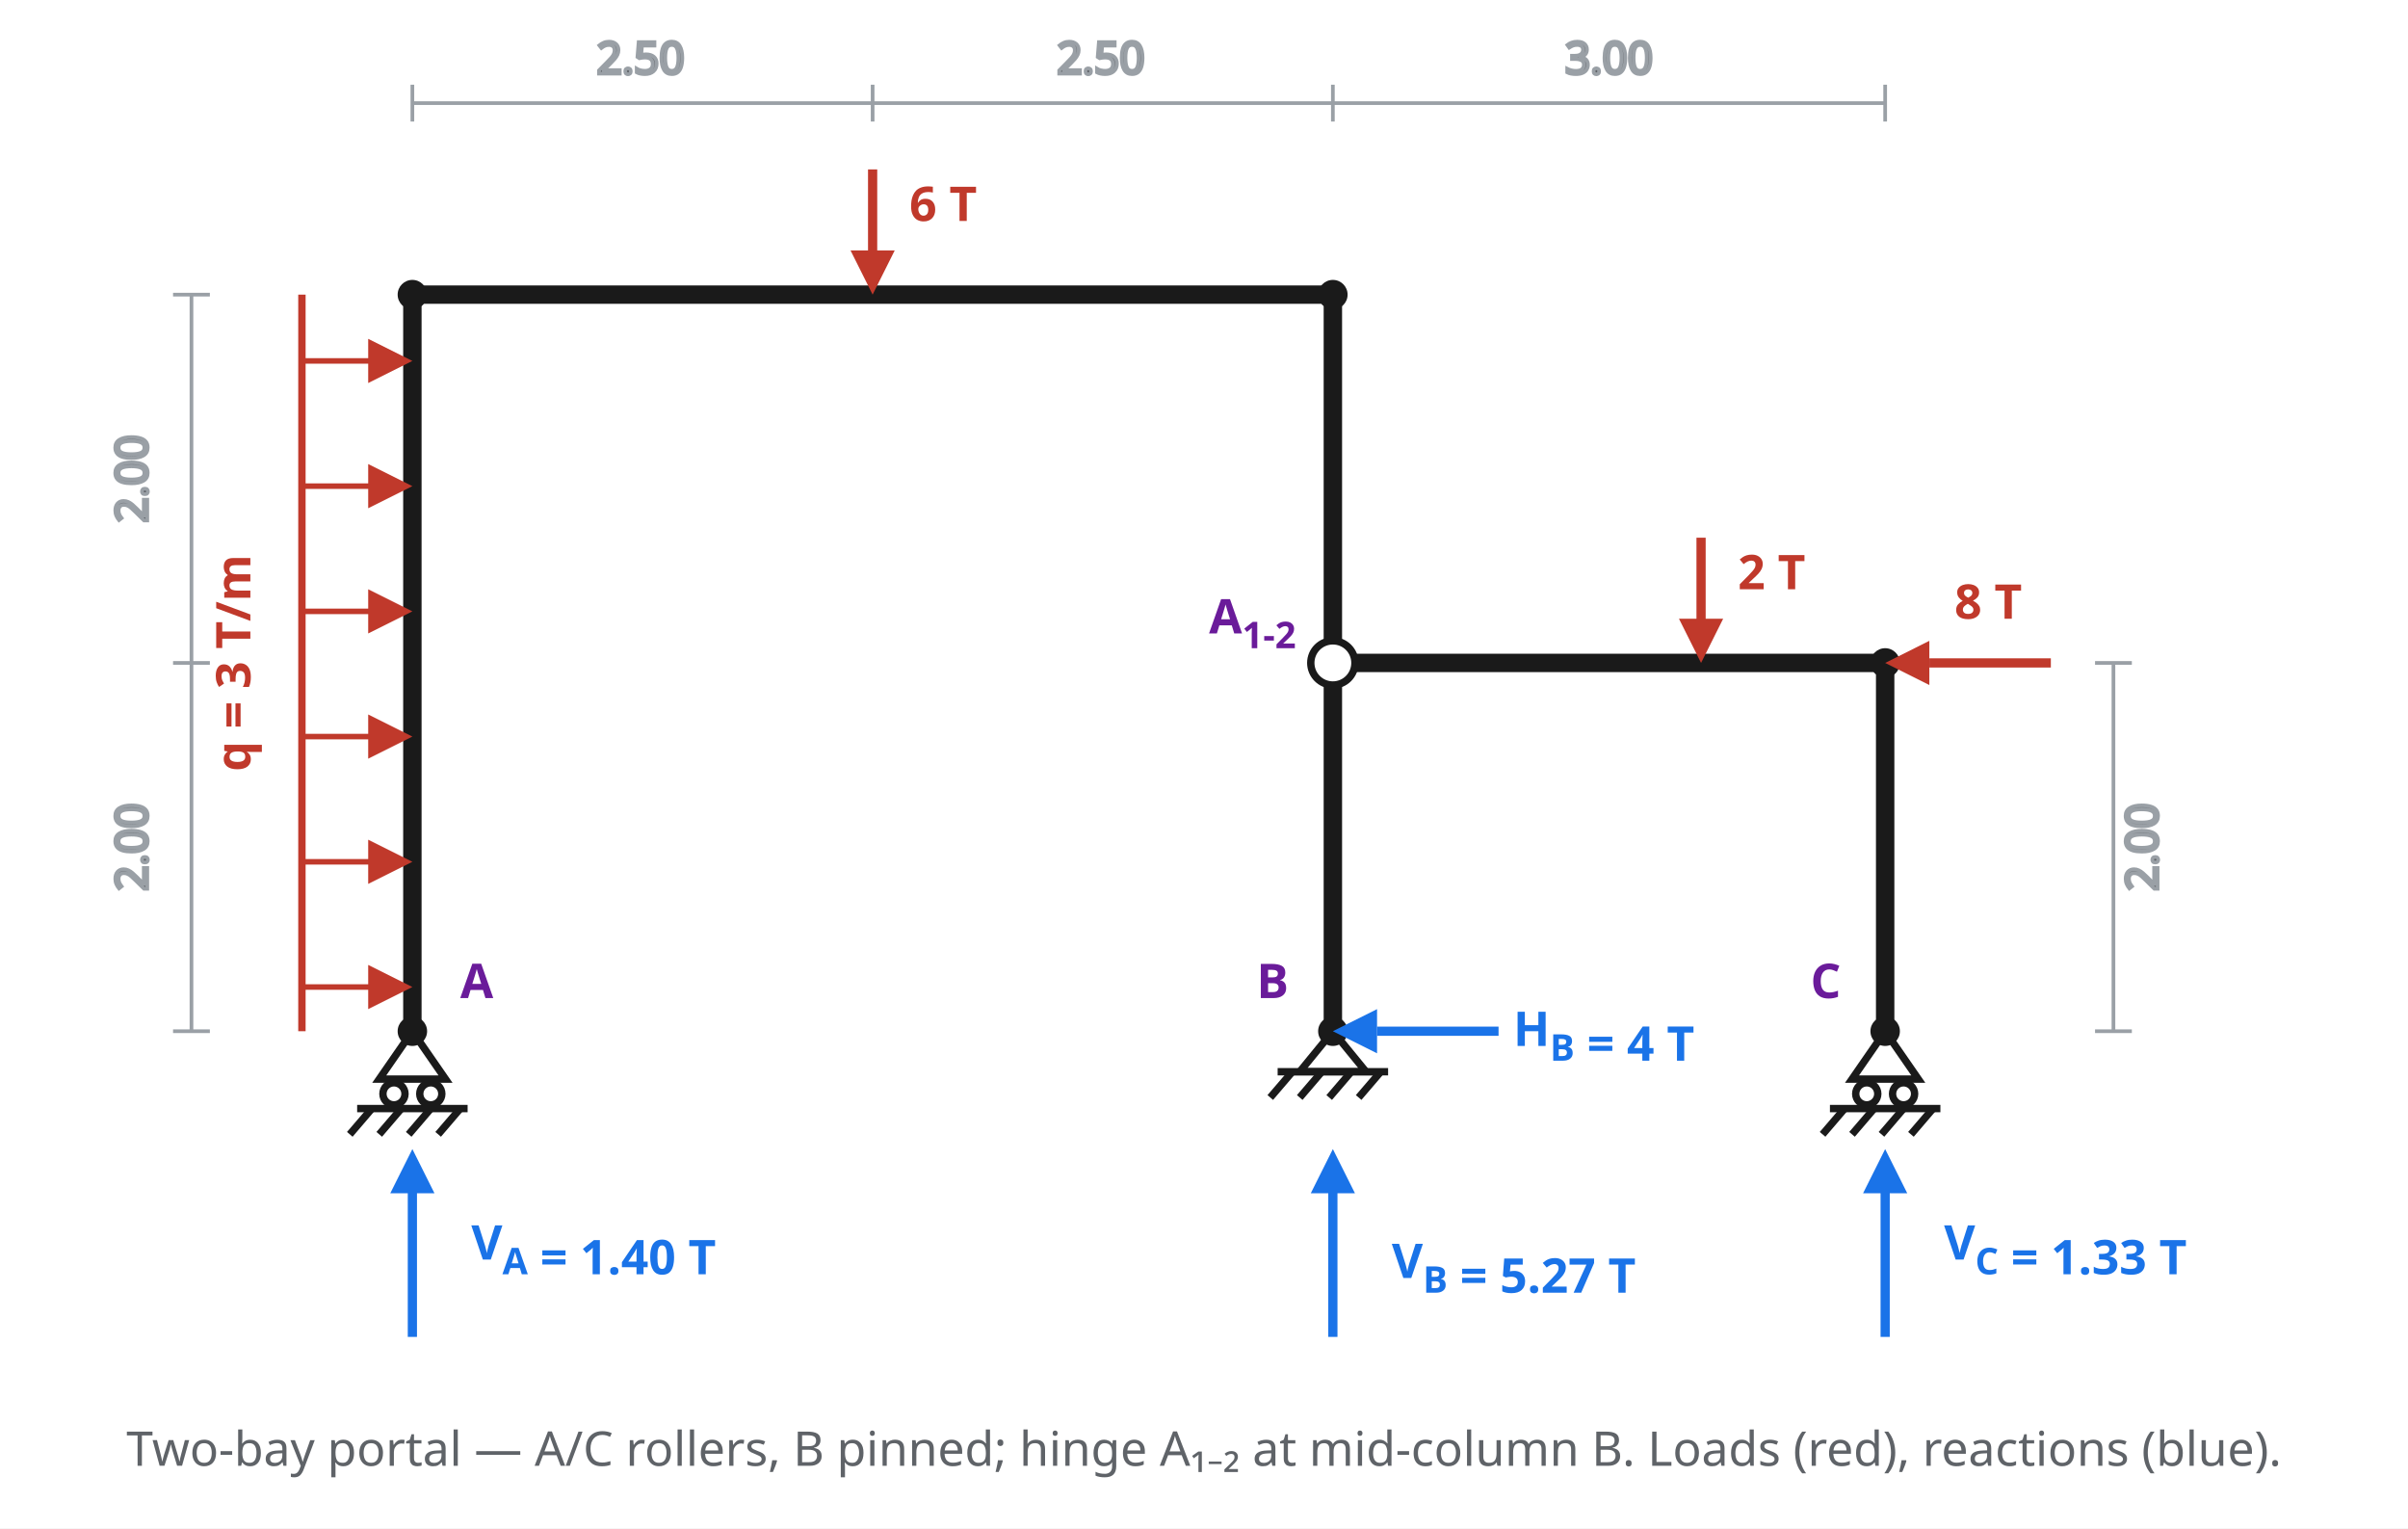
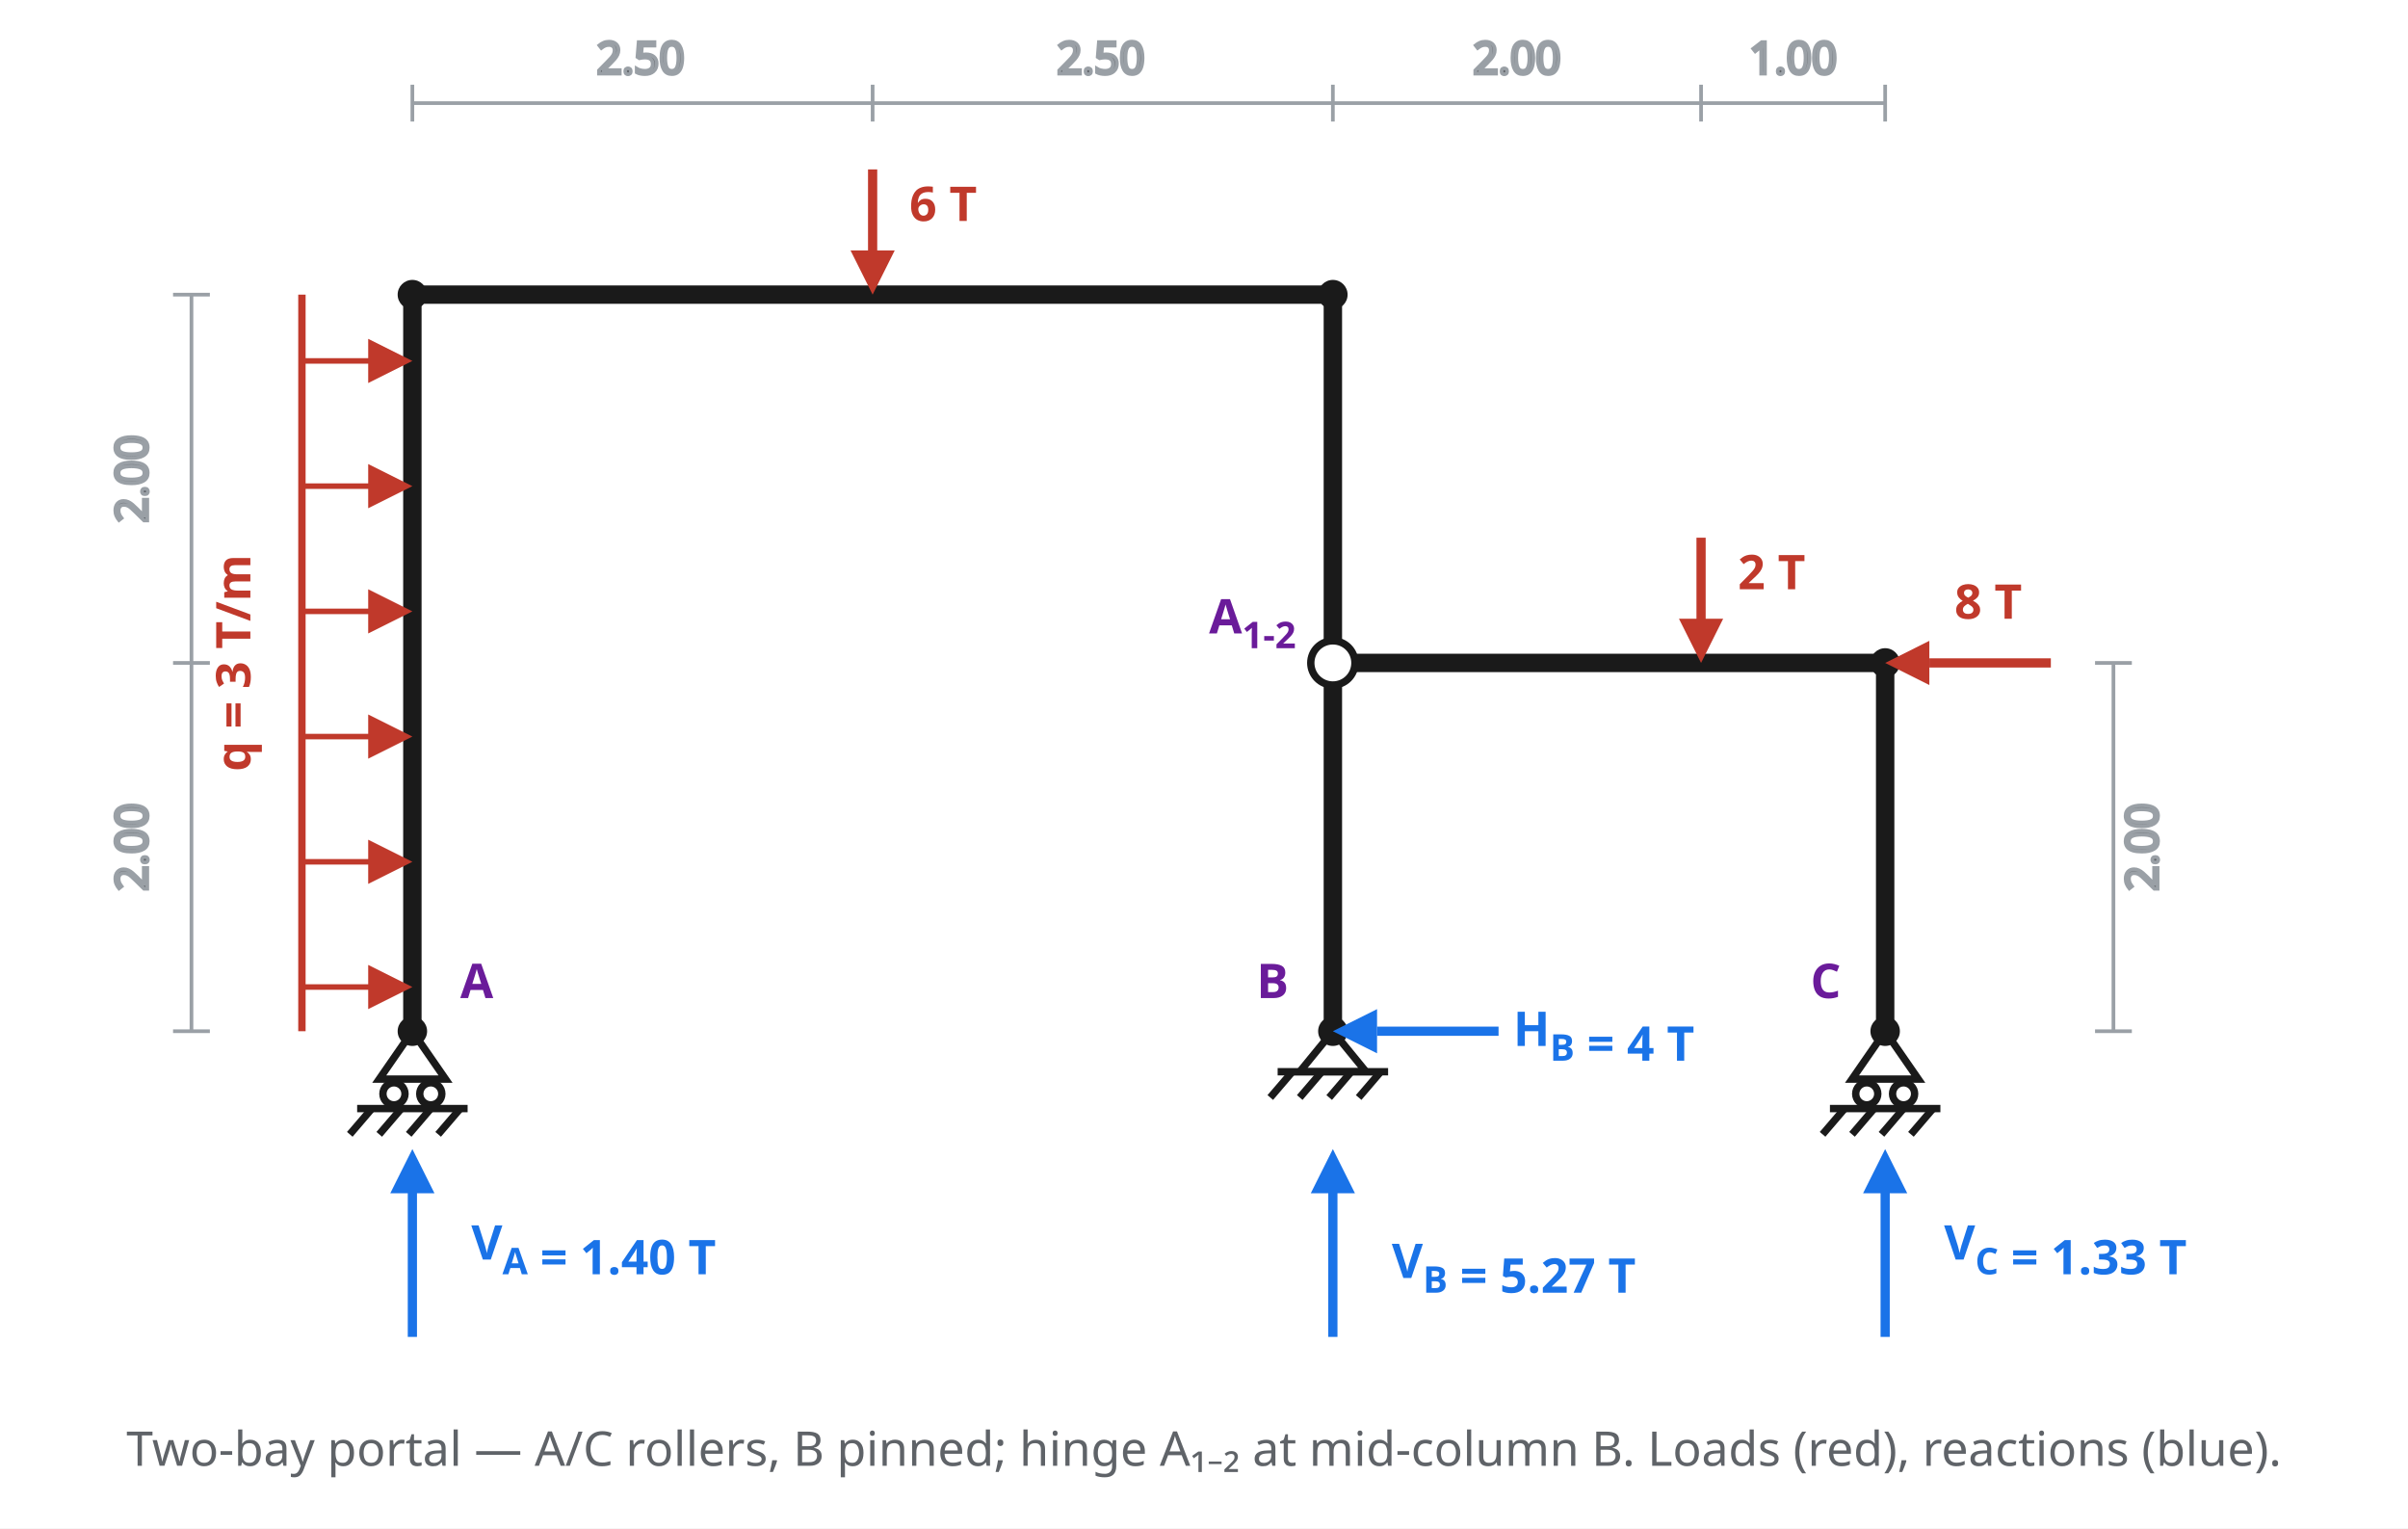
<svg xmlns="http://www.w3.org/2000/svg" viewBox="88 150 654 415" font-family="system-ui, sans-serif">
  <rect x="88" y="150" width="654" height="415" fill="#ffffff" />
  <g stroke="#9aa0a6" stroke-width="1" fill="#5f6368" font-size="12">
    <line x1="200" y1="178" x2="600" y2="178" />
    <line x1="200" y1="173" x2="200" y2="183" />
    <line x1="325" y1="173" x2="325" y2="183" />
    <line x1="450" y1="173" x2="450" y2="183" />
+     <line x1="550" y1="173" x2="550" y2="183" />
    <line x1="600" y1="173" x2="600" y2="183" />
    <text x="262" y="170" text-anchor="middle">2.50</text>
    <text x="387" y="170" text-anchor="middle">2.50</text>
-     <text x="525" y="170" text-anchor="middle">3.00</text>
+     <text x="500" y="170" text-anchor="middle">2.00</text>
+     <text x="575" y="170" text-anchor="middle">1.00</text>
    <line x1="140" y1="230" x2="140" y2="430" />
    <line x1="135" y1="230" x2="145" y2="230" />
    <line x1="135" y1="330" x2="145" y2="330" />
    <line x1="135" y1="430" x2="145" y2="430" />
    <text x="128" y="280" text-anchor="middle" transform="rotate(-90 128 280)">2.00</text>
    <text x="128" y="380" text-anchor="middle" transform="rotate(-90 128 380)">2.00</text>
    <line x1="662" y1="330" x2="662" y2="430" />
    <line x1="657" y1="330" x2="667" y2="330" />
    <line x1="657" y1="430" x2="667" y2="430" />
    <text x="674" y="380" text-anchor="middle" transform="rotate(-90 674 380)">2.00</text>
  </g>
  <g stroke="#1a1a1a" stroke-width="5" stroke-linecap="round">
    <line x1="200" y1="430" x2="200" y2="230" />
    <line x1="200" y1="230" x2="450" y2="230" />
    <line x1="450" y1="430" x2="450" y2="230" />
    <line x1="450" y1="330" x2="600" y2="330" />
    <line x1="600" y1="330" x2="600" y2="430" />
  </g>
  <g stroke="#1a1a1a" stroke-width="2" fill="#ffffff">
    <polygon points="200,430 191,443 209,443" />
    <circle cx="195" cy="447" r="3" />
    <circle cx="205" cy="447" r="3" />
    <line x1="185" y1="451" x2="215" y2="451" />
    <line x1="189" y1="451" x2="183" y2="458" />
    <line x1="197" y1="451" x2="191" y2="458" />
    <line x1="205" y1="451" x2="199" y2="458" />
    <line x1="213" y1="451" x2="207" y2="458" />
  </g>
  <g stroke="#1a1a1a" stroke-width="2" fill="#ffffff">
    <polygon points="450,430 441,441 459,441" />
    <line x1="435" y1="441" x2="465" y2="441" />
    <line x1="439" y1="441" x2="433" y2="448" />
    <line x1="447" y1="441" x2="441" y2="448" />
    <line x1="455" y1="441" x2="449" y2="448" />
    <line x1="463" y1="441" x2="457" y2="448" />
  </g>
  <g stroke="#1a1a1a" stroke-width="2" fill="#ffffff">
    <polygon points="600,430 591,443 609,443" />
    <circle cx="595" cy="447" r="3" />
    <circle cx="605" cy="447" r="3" />
    <line x1="585" y1="451" x2="615" y2="451" />
    <line x1="589" y1="451" x2="583" y2="458" />
    <line x1="597" y1="451" x2="591" y2="458" />
    <line x1="605" y1="451" x2="599" y2="458" />
    <line x1="613" y1="451" x2="607" y2="458" />
  </g>
  <circle cx="450" cy="330" r="6" fill="#ffffff" stroke="#1a1a1a" stroke-width="2" />
  <g fill="#1a1a1a">
    <circle cx="200" cy="430" r="4" />
    <circle cx="200" cy="230" r="4" />
    <circle cx="450" cy="230" r="4" />
    <circle cx="450" cy="430" r="4" />
    <circle cx="600" cy="330" r="4" />
    <circle cx="600" cy="430" r="4" />
  </g>
  <g font-size="13" font-weight="600" fill="#6a1b9a">
    <text x="213" y="421" text-anchor="start">A</text>
    <text x="438" y="421" text-anchor="end">B</text>
    <text x="588" y="421" text-anchor="end">C</text>
    <text x="440" y="322" text-anchor="end">A<tspan font-size="10" dy="4">1-2</tspan>
    </text>
  </g>
  <g stroke="#c0392b" fill="#c0392b" font-size="13" font-weight="700">
    <line x1="170" y1="230" x2="170" y2="430" stroke-width="2" />
    <g stroke-width="1.5">
      <line x1="170" y1="248" x2="190" y2="248" />
      <line x1="170" y1="282" x2="190" y2="282" />
      <line x1="170" y1="316" x2="190" y2="316" />
      <line x1="170" y1="350" x2="190" y2="350" />
      <line x1="170" y1="384" x2="190" y2="384" />
      <line x1="170" y1="418" x2="190" y2="418" />
    </g>
    <g stroke="none">
      <polygon points="200,248 188,242 188,254" />
      <polygon points="200,282 188,276 188,288" />
      <polygon points="200,316 188,310 188,322" />
      <polygon points="200,350 188,344 188,356" />
      <polygon points="200,384 188,378 188,390" />
      <polygon points="200,418 188,412 188,424" />
    </g>
    <text x="156" y="330" text-anchor="middle" transform="rotate(-90 156 330)" stroke="none">q = 3 T/m</text>
    <line x1="325" y1="196" x2="325" y2="222" stroke-width="2.5" />
    <polygon points="325,230 319,218 331,218" stroke="none" />
    <text x="335" y="210" text-anchor="start" stroke="none">6 T</text>
    <line x1="612" y1="330" x2="645" y2="330" stroke-width="2.5" />
    <polygon points="600,330 612,324 612,336" stroke="none" />
    <text x="628" y="318" text-anchor="middle" stroke="none">8 T</text>
    <line x1="550" y1="296" x2="550" y2="322" stroke-width="2.5" />
    <polygon points="550,330 544,318 556,318" stroke="none" />
    <text x="560" y="310" text-anchor="start" stroke="none">2 T</text>
  </g>
  <g stroke="#1a73e8" fill="#1a73e8" font-size="13" font-weight="700">
    <line x1="200" y1="470" x2="200" y2="513" stroke-width="2.5" />
    <polygon points="200,462 194,474 206,474" stroke="none" />
    <text x="216" y="492" text-anchor="start" stroke="none">V<tspan font-size="10" dy="4">A</tspan> = 1.40 T</text>
    <line x1="462" y1="430" x2="495" y2="430" stroke-width="2.5" />
    <polygon points="450,430 462,424 462,436" stroke="none" />
    <text x="499" y="434" text-anchor="start" stroke="none">H<tspan font-size="10" dy="4">B</tspan> = 4 T</text>
    <line x1="450" y1="470" x2="450" y2="513" stroke-width="2.5" />
    <polygon points="450,462 444,474 456,474" stroke="none" />
    <text x="466" y="497" text-anchor="start" stroke="none">V<tspan font-size="10" dy="4">B</tspan> = 5.27 T</text>
    <line x1="600" y1="470" x2="600" y2="513" stroke-width="2.5" />
    <polygon points="600,462 594,474 606,474" stroke="none" />
    <text x="616" y="492" text-anchor="start" stroke="none">V<tspan font-size="10" dy="4">C</tspan> = 1.33 T</text>
  </g>
  <text x="415" y="548" text-anchor="middle" fill="#5f6368" font-size="13">
    Two-bay portal — A/C rollers, B pinned; hinge A₁₋₂ at mid-column B. Loads (red), reactions (blue).
  </text>
</svg>
